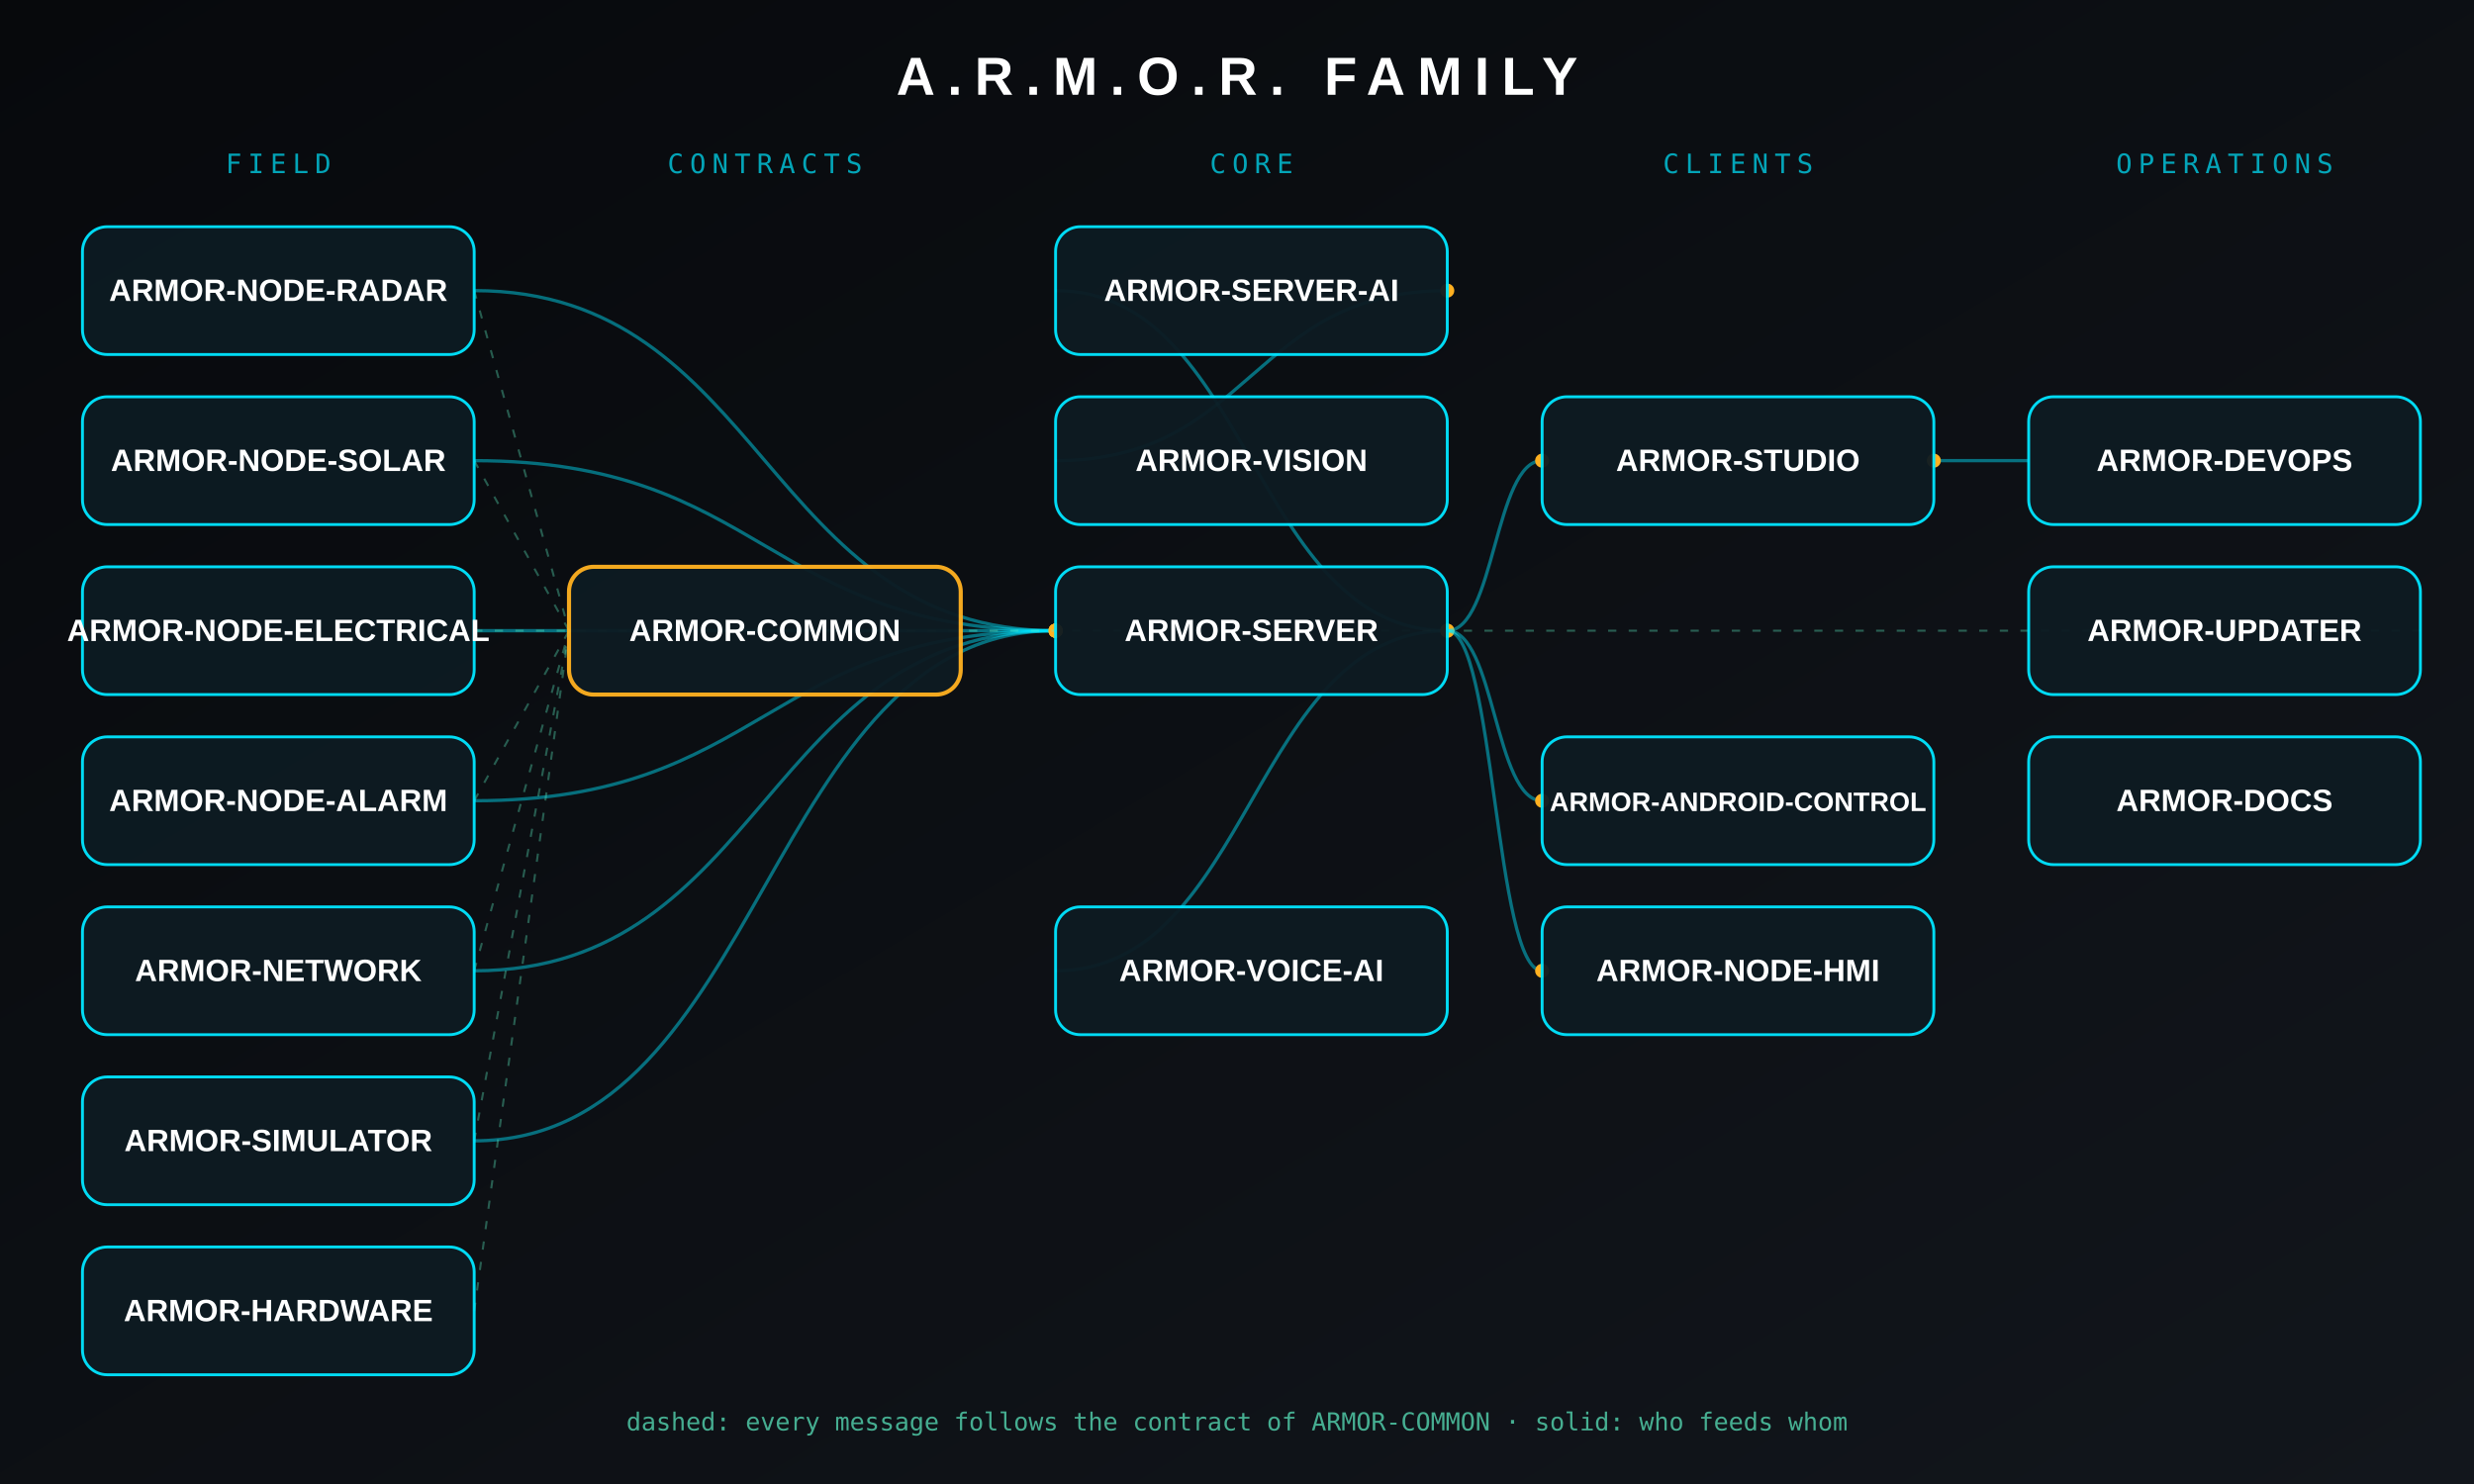
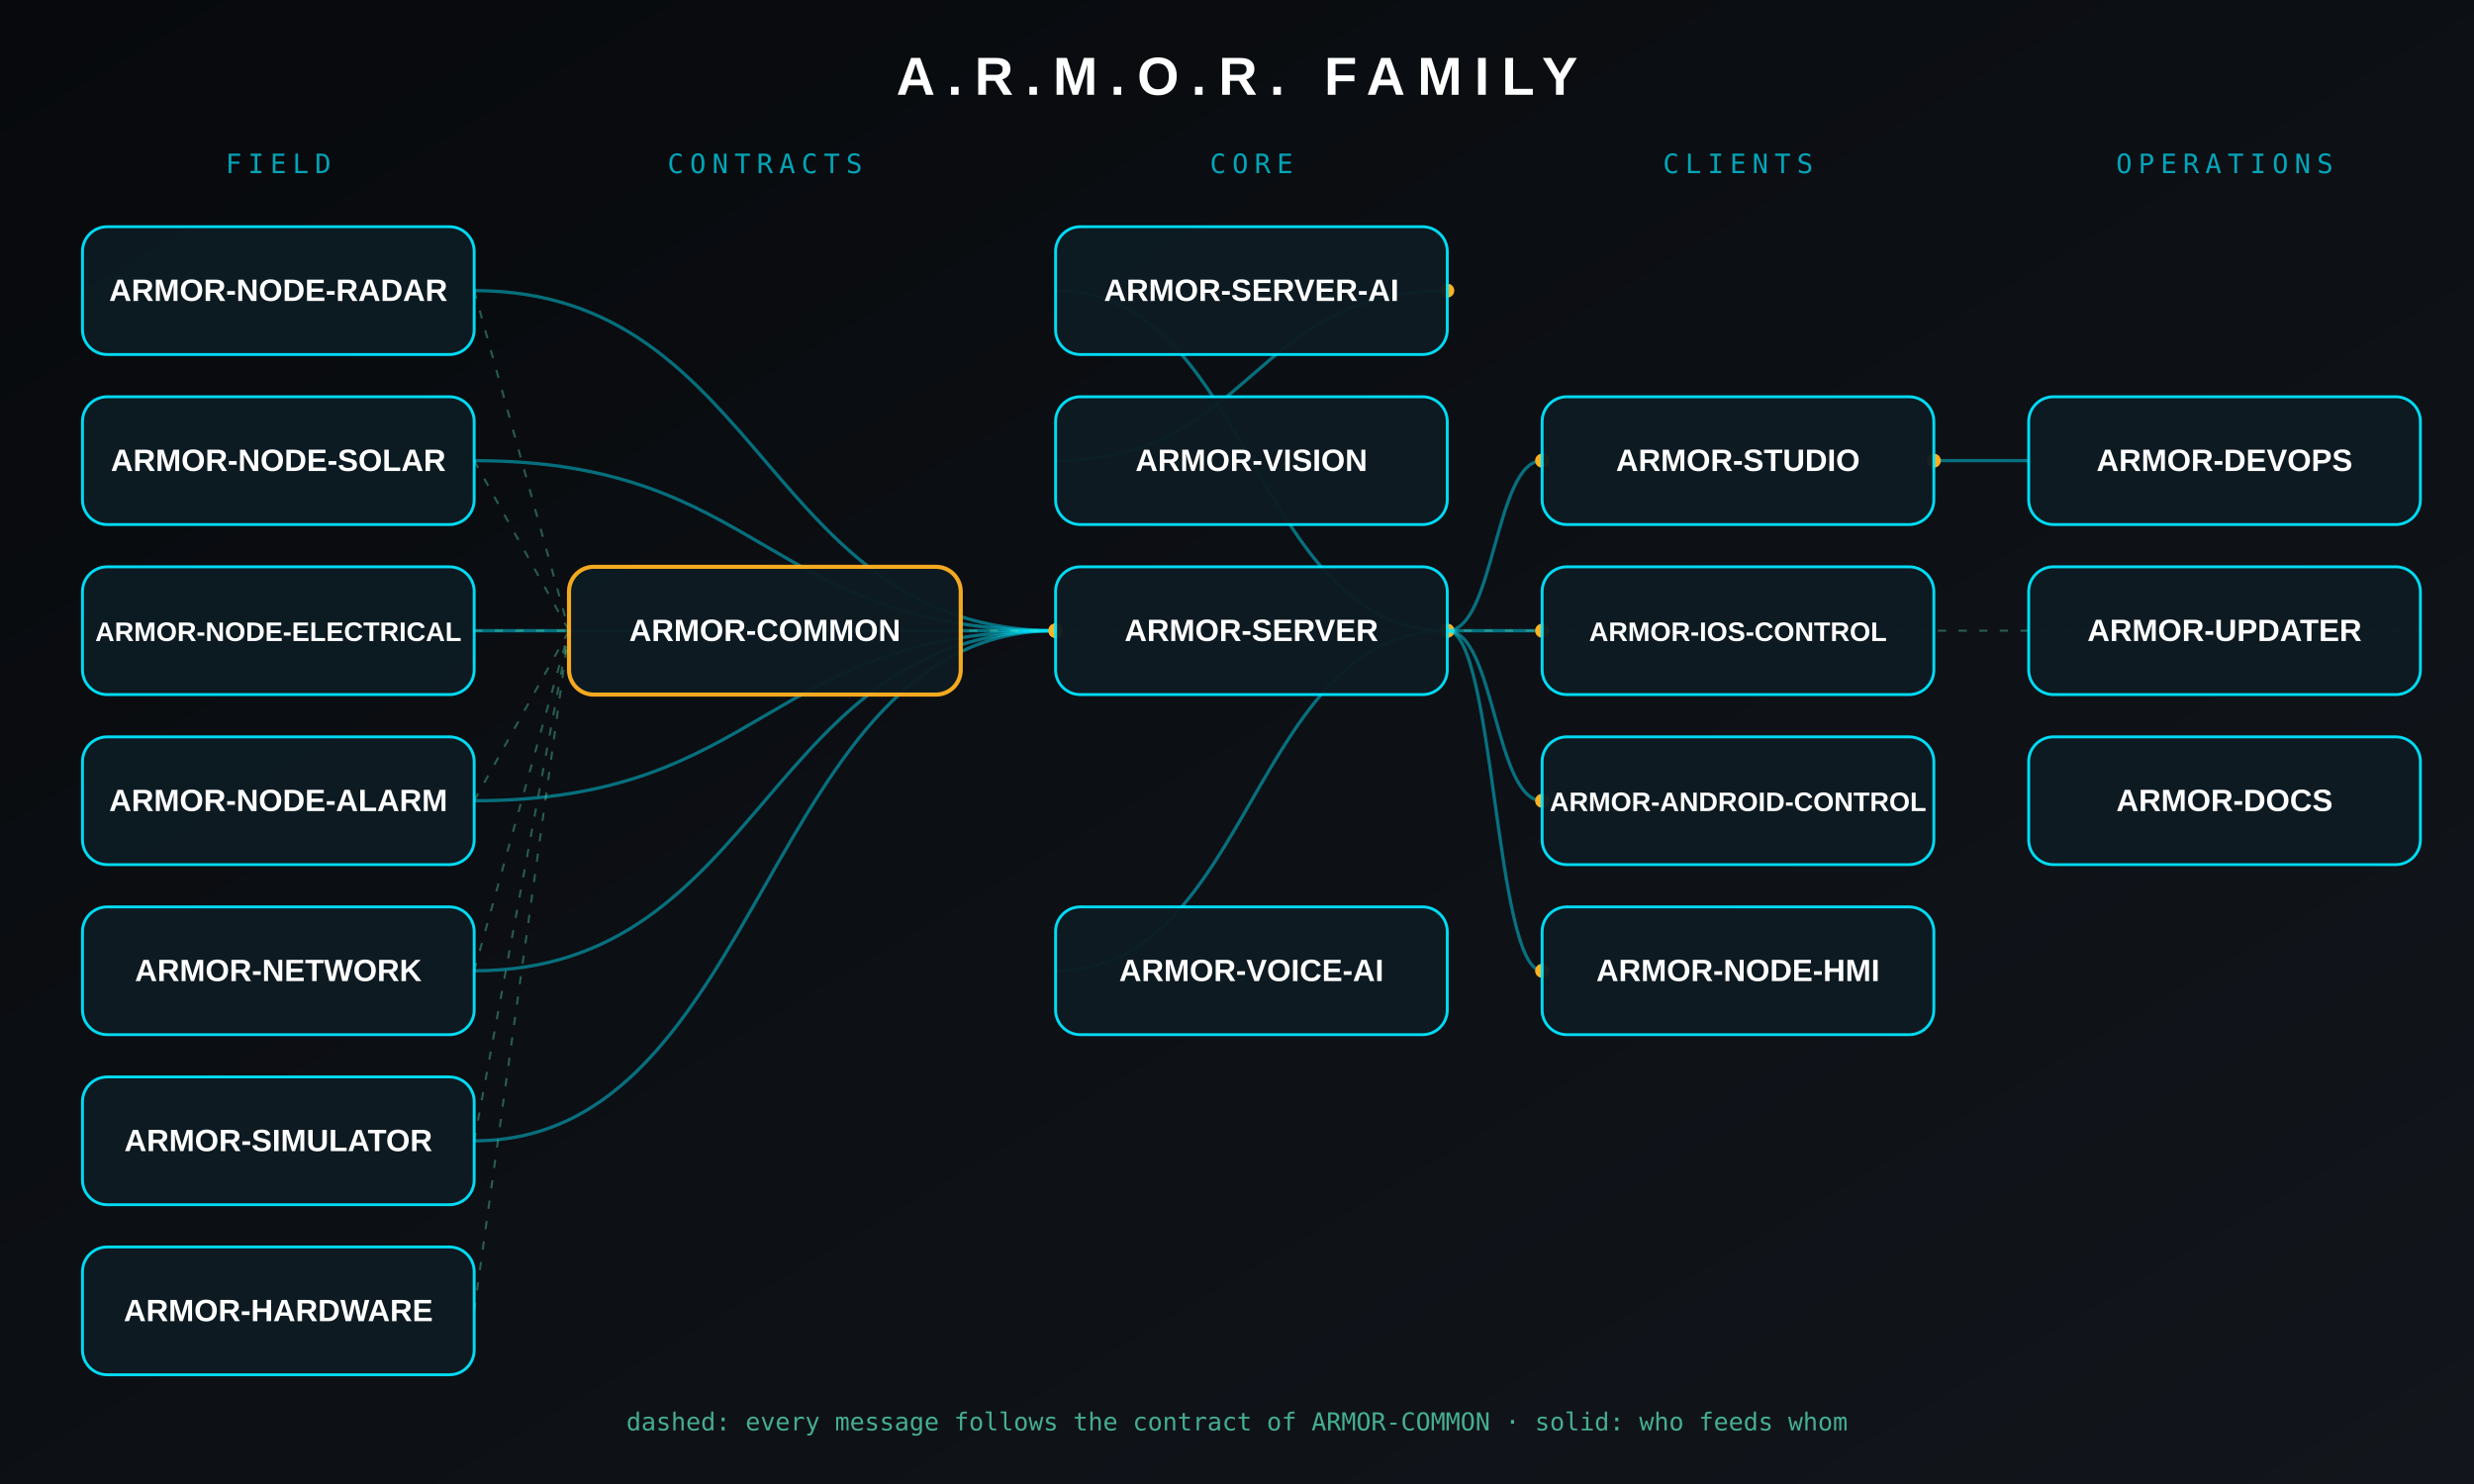
<svg xmlns="http://www.w3.org/2000/svg" viewBox="0 0 1200 720" role="img" aria-labelledby="title desc">
  <defs>
    <linearGradient id="bg" x1="0%" y1="0%" x2="100%" y2="100%">
      <stop stop-color="#07090C" />
      <stop offset="1" stop-color="#12161C" />
    </linearGradient>
    <filter id="g">
      <feGaussianBlur stdDeviation="4" result="b" />
      <feMerge>
        <feMergeNode in="b" />
        <feMergeNode in="SourceGraphic" />
      </feMerge>
    </filter>
  </defs>
  <rect width="1200" height="720" fill="url(#bg)" />
  <text x="600" y="46" text-anchor="middle" font-family="Arial,sans-serif" font-size="26" font-weight="bold" fill="#FFF" letter-spacing="6">A.R.M.O.R. FAMILY</text>
  <text x="135.0" y="84" text-anchor="middle" font-family="monospace" font-size="13" fill="#00E5FF" opacity=".7" letter-spacing="3">FIELD</text>
  <text x="371.0" y="84" text-anchor="middle" font-family="monospace" font-size="13" fill="#00E5FF" opacity=".7" letter-spacing="3">CONTRACTS</text>
  <text x="607.0" y="84" text-anchor="middle" font-family="monospace" font-size="13" fill="#00E5FF" opacity=".7" letter-spacing="3">CORE</text>
  <text x="843.0" y="84" text-anchor="middle" font-family="monospace" font-size="13" fill="#00E5FF" opacity=".7" letter-spacing="3">CLIENTS</text>
  <text x="1079.0" y="84" text-anchor="middle" font-family="monospace" font-size="13" fill="#00E5FF" opacity=".7" letter-spacing="3">OPERATIONS</text>
  <path d="M230.0 141.0 C371.0 141.0, 371.0 306.0, 512.0 306.0" fill="none" stroke="#00E5FF" stroke-width="1.6" opacity=".45" />
  <circle cx="512.0" cy="306.0" r="3.4" fill="#FFB020" />
  <path d="M230.0 223.5 C371.0 223.5, 371.0 306.0, 512.0 306.0" fill="none" stroke="#00E5FF" stroke-width="1.6" opacity=".45" />
  <circle cx="512.0" cy="306.0" r="3.4" fill="#FFB020" />
  <path d="M230.0 306.0 C371.0 306.0, 371.0 306.0, 512.0 306.0" fill="none" stroke="#00E5FF" stroke-width="1.6" opacity=".45" />
  <circle cx="512.0" cy="306.0" r="3.4" fill="#FFB020" />
  <path d="M230.0 388.5 C371.0 388.5, 371.0 306.0, 512.0 306.0" fill="none" stroke="#00E5FF" stroke-width="1.6" opacity=".45" />
  <circle cx="512.0" cy="306.0" r="3.4" fill="#FFB020" />
  <path d="M230.0 471.0 C371.0 471.0, 371.0 306.0, 512.0 306.0" fill="none" stroke="#00E5FF" stroke-width="1.6" opacity=".45" />
  <circle cx="512.0" cy="306.0" r="3.4" fill="#FFB020" />
  <path d="M512.0 223.5 C607.0 223.5, 607.0 141.0, 702.0 141.0" fill="none" stroke="#00E5FF" stroke-width="1.6" opacity=".45" />
  <circle cx="702.0" cy="141.0" r="3.4" fill="#FFB020" />
  <path d="M230.0 553.5 C371.0 553.5, 371.0 306.0, 512.0 306.0" fill="none" stroke="#00E5FF" stroke-width="1.6" opacity=".45" />
  <circle cx="512.0" cy="306.0" r="3.4" fill="#FFB020" />
  <path d="M512.0 141.0 C607.0 141.0, 607.0 306.0, 702.0 306.0" fill="none" stroke="#00E5FF" stroke-width="1.6" opacity=".45" />
  <circle cx="702.0" cy="306.0" r="3.4" fill="#FFB020" />
  <path d="M512.0 471.0 C607.0 471.0, 607.0 306.0, 702.0 306.0" fill="none" stroke="#00E5FF" stroke-width="1.6" opacity=".45" />
  <circle cx="702.0" cy="306.0" r="3.4" fill="#FFB020" />
  <path d="M702.0 306.0 C725.0 306.0, 725.0 223.5, 748.0 223.5" fill="none" stroke="#00E5FF" stroke-width="1.6" opacity=".45" />
  <circle cx="748.0" cy="223.5" r="3.4" fill="#FFB020" />
  <path d="M702.0 306.0 C725.0 306.0, 725.0 388.5, 748.0 388.5" fill="none" stroke="#00E5FF" stroke-width="1.6" opacity=".45" />
  <circle cx="748.0" cy="388.5" r="3.4" fill="#FFB020" />
+   <path d="M702.0 306.0 C725.0 306.0, 725.0 306.0, 748.0 306.0" fill="none" stroke="#00E5FF" stroke-width="1.6" opacity=".45" />
+   <circle cx="748.0" cy="306.0" r="3.4" fill="#FFB020" />
  <path d="M702.0 306.0 C725.0 306.0, 725.0 471.0, 748.0 471.0" fill="none" stroke="#00E5FF" stroke-width="1.6" opacity=".45" />
  <circle cx="748.0" cy="471.0" r="3.4" fill="#FFB020" />
  <path d="M984.0 223.5 C961.0 223.5, 961.0 223.5, 938.0 223.5" fill="none" stroke="#00E5FF" stroke-width="1.6" opacity=".45" />
  <circle cx="938.0" cy="223.5" r="3.4" fill="#FFB020" />
  <path d="M230.0 141.0 L276.0 306.0" fill="none" stroke="#5DF0C4" stroke-width="1" stroke-dasharray="4 6" opacity=".35" />
  <path d="M230.0 223.5 L276.0 306.0" fill="none" stroke="#5DF0C4" stroke-width="1" stroke-dasharray="4 6" opacity=".35" />
  <path d="M230.0 306.0 L276.0 306.0" fill="none" stroke="#5DF0C4" stroke-width="1" stroke-dasharray="4 6" opacity=".35" />
  <path d="M230.0 388.5 L276.0 306.0" fill="none" stroke="#5DF0C4" stroke-width="1" stroke-dasharray="4 6" opacity=".35" />
  <path d="M230.0 471.0 L276.0 306.0" fill="none" stroke="#5DF0C4" stroke-width="1" stroke-dasharray="4 6" opacity=".35" />
  <path d="M230.0 553.5 L276.0 306.0" fill="none" stroke="#5DF0C4" stroke-width="1" stroke-dasharray="4 6" opacity=".35" />
  <path d="M230.0 636.0 L276.0 306.0" fill="none" stroke="#5DF0C4" stroke-width="1" stroke-dasharray="4 6" opacity=".35" />
  <path d="M1174.0 306.0 L276.0 306.0" fill="none" stroke="#5DF0C4" stroke-width="1" stroke-dasharray="4 6" opacity=".35" />
  <g transform="translate(40 110)">
    <rect width="190" height="62" rx="12" fill="#0d1a22" stroke="#00E5FF" stroke-width="1.4" opacity=".95" />
    <text x="95.0" y="36.0" text-anchor="middle" font-family="Arial,sans-serif" font-size="15" font-weight="bold" fill="#FFF">ARMOR-NODE-RADAR</text>
  </g>
  <g transform="translate(40 192.5)">
    <rect width="190" height="62" rx="12" fill="#0d1a22" stroke="#00E5FF" stroke-width="1.4" opacity=".95" />
    <text x="95.0" y="36.0" text-anchor="middle" font-family="Arial,sans-serif" font-size="15" font-weight="bold" fill="#FFF">ARMOR-NODE-SOLAR</text>
  </g>
  <g transform="translate(40 275.0)">
    <rect width="190" height="62" rx="12" fill="#0d1a22" stroke="#00E5FF" stroke-width="1.4" opacity=".95" />
-     <text x="95.0" y="36.0" text-anchor="middle" font-family="Arial,sans-serif" font-size="15" font-weight="bold" fill="#FFF">ARMOR-NODE-ELECTRICAL</text>
+     <text x="95.0" y="36.0" text-anchor="middle" font-family="Arial,sans-serif" font-size="13" font-weight="bold" fill="#FFF">ARMOR-NODE-ELECTRICAL</text>
  </g>
  <g transform="translate(40 357.5)">
    <rect width="190" height="62" rx="12" fill="#0d1a22" stroke="#00E5FF" stroke-width="1.4" opacity=".95" />
    <text x="95.0" y="36.0" text-anchor="middle" font-family="Arial,sans-serif" font-size="15" font-weight="bold" fill="#FFF">ARMOR-NODE-ALARM</text>
  </g>
  <g transform="translate(40 440)">
    <rect width="190" height="62" rx="12" fill="#0d1a22" stroke="#00E5FF" stroke-width="1.4" opacity=".95" />
    <text x="95.0" y="36.0" text-anchor="middle" font-family="Arial,sans-serif" font-size="15" font-weight="bold" fill="#FFF">ARMOR-NETWORK</text>
  </g>
  <g transform="translate(40 522.5)">
    <rect width="190" height="62" rx="12" fill="#0d1a22" stroke="#00E5FF" stroke-width="1.4" opacity=".95" />
    <text x="95.0" y="36.0" text-anchor="middle" font-family="Arial,sans-serif" font-size="15" font-weight="bold" fill="#FFF">ARMOR-SIMULATOR</text>
  </g>
  <g transform="translate(40 605.0)">
    <rect width="190" height="62" rx="12" fill="#0d1a22" stroke="#00E5FF" stroke-width="1.4" opacity=".95" />
    <text x="95.0" y="36.0" text-anchor="middle" font-family="Arial,sans-serif" font-size="15" font-weight="bold" fill="#FFF">ARMOR-HARDWARE</text>
  </g>
  <g transform="translate(276 275.0)">
    <rect width="190" height="62" rx="12" fill="#0d1a22" stroke="#FFB020" stroke-width="2" opacity=".95" />
    <text x="95.0" y="36.0" text-anchor="middle" font-family="Arial,sans-serif" font-size="15" font-weight="bold" fill="#FFF">ARMOR-COMMON</text>
  </g>
  <g transform="translate(512 110)">
    <rect width="190" height="62" rx="12" fill="#0d1a22" stroke="#00E5FF" stroke-width="1.4" opacity=".95" />
    <text x="95.0" y="36.0" text-anchor="middle" font-family="Arial,sans-serif" font-size="15" font-weight="bold" fill="#FFF">ARMOR-SERVER-AI</text>
  </g>
  <g transform="translate(512 192.5)">
    <rect width="190" height="62" rx="12" fill="#0d1a22" stroke="#00E5FF" stroke-width="1.4" opacity=".95" />
    <text x="95.0" y="36.0" text-anchor="middle" font-family="Arial,sans-serif" font-size="15" font-weight="bold" fill="#FFF">ARMOR-VISION</text>
  </g>
  <g transform="translate(512 275.0)">
    <rect width="190" height="62" rx="12" fill="#0d1a22" stroke="#00E5FF" stroke-width="1.4" opacity=".95" />
    <text x="95.0" y="36.0" text-anchor="middle" font-family="Arial,sans-serif" font-size="15" font-weight="bold" fill="#FFF">ARMOR-SERVER</text>
  </g>
  <g transform="translate(512 440)">
    <rect width="190" height="62" rx="12" fill="#0d1a22" stroke="#00E5FF" stroke-width="1.4" opacity=".95" />
    <text x="95.0" y="36.0" text-anchor="middle" font-family="Arial,sans-serif" font-size="15" font-weight="bold" fill="#FFF">ARMOR-VOICE-AI</text>
  </g>
  <g transform="translate(748 192.5)">
    <rect width="190" height="62" rx="12" fill="#0d1a22" stroke="#00E5FF" stroke-width="1.4" opacity=".95" />
    <text x="95.0" y="36.0" text-anchor="middle" font-family="Arial,sans-serif" font-size="15" font-weight="bold" fill="#FFF">ARMOR-STUDIO</text>
  </g>
+   <g transform="translate(748 275.0)">
+     <rect width="190" height="62" rx="12" fill="#0d1a22" stroke="#00E5FF" stroke-width="1.4" opacity=".95" />
+     <text x="95.0" y="36.0" text-anchor="middle" font-family="Arial,sans-serif" font-size="13" font-weight="bold" fill="#FFF">ARMOR-IOS-CONTROL</text>
+   </g>
  <g transform="translate(748 357.5)">
    <rect width="190" height="62" rx="12" fill="#0d1a22" stroke="#00E5FF" stroke-width="1.4" opacity=".95" />
    <text x="95.0" y="36.0" text-anchor="middle" font-family="Arial,sans-serif" font-size="13" font-weight="bold" fill="#FFF">ARMOR-ANDROID-CONTROL</text>
  </g>
  <g transform="translate(748 440)">
    <rect width="190" height="62" rx="12" fill="#0d1a22" stroke="#00E5FF" stroke-width="1.4" opacity=".95" />
    <text x="95.0" y="36.0" text-anchor="middle" font-family="Arial,sans-serif" font-size="15" font-weight="bold" fill="#FFF">ARMOR-NODE-HMI</text>
  </g>
  <g transform="translate(984 192.5)">
    <rect width="190" height="62" rx="12" fill="#0d1a22" stroke="#00E5FF" stroke-width="1.4" opacity=".95" />
    <text x="95.0" y="36.0" text-anchor="middle" font-family="Arial,sans-serif" font-size="15" font-weight="bold" fill="#FFF">ARMOR-DEVOPS</text>
  </g>
  <g transform="translate(984 275.0)">
    <rect width="190" height="62" rx="12" fill="#0d1a22" stroke="#00E5FF" stroke-width="1.4" opacity=".95" />
    <text x="95.0" y="36.0" text-anchor="middle" font-family="Arial,sans-serif" font-size="15" font-weight="bold" fill="#FFF">ARMOR-UPDATER</text>
  </g>
  <g transform="translate(984 357.5)">
    <rect width="190" height="62" rx="12" fill="#0d1a22" stroke="#00E5FF" stroke-width="1.4" opacity=".95" />
    <text x="95.0" y="36.0" text-anchor="middle" font-family="Arial,sans-serif" font-size="15" font-weight="bold" fill="#FFF">ARMOR-DOCS</text>
  </g>
  <text x="600" y="694" text-anchor="middle" font-family="monospace" font-size="12" fill="#5DF0C4" opacity=".7">dashed: every message follows the contract of ARMOR-COMMON  ·  solid: who feeds whom</text>
</svg>
